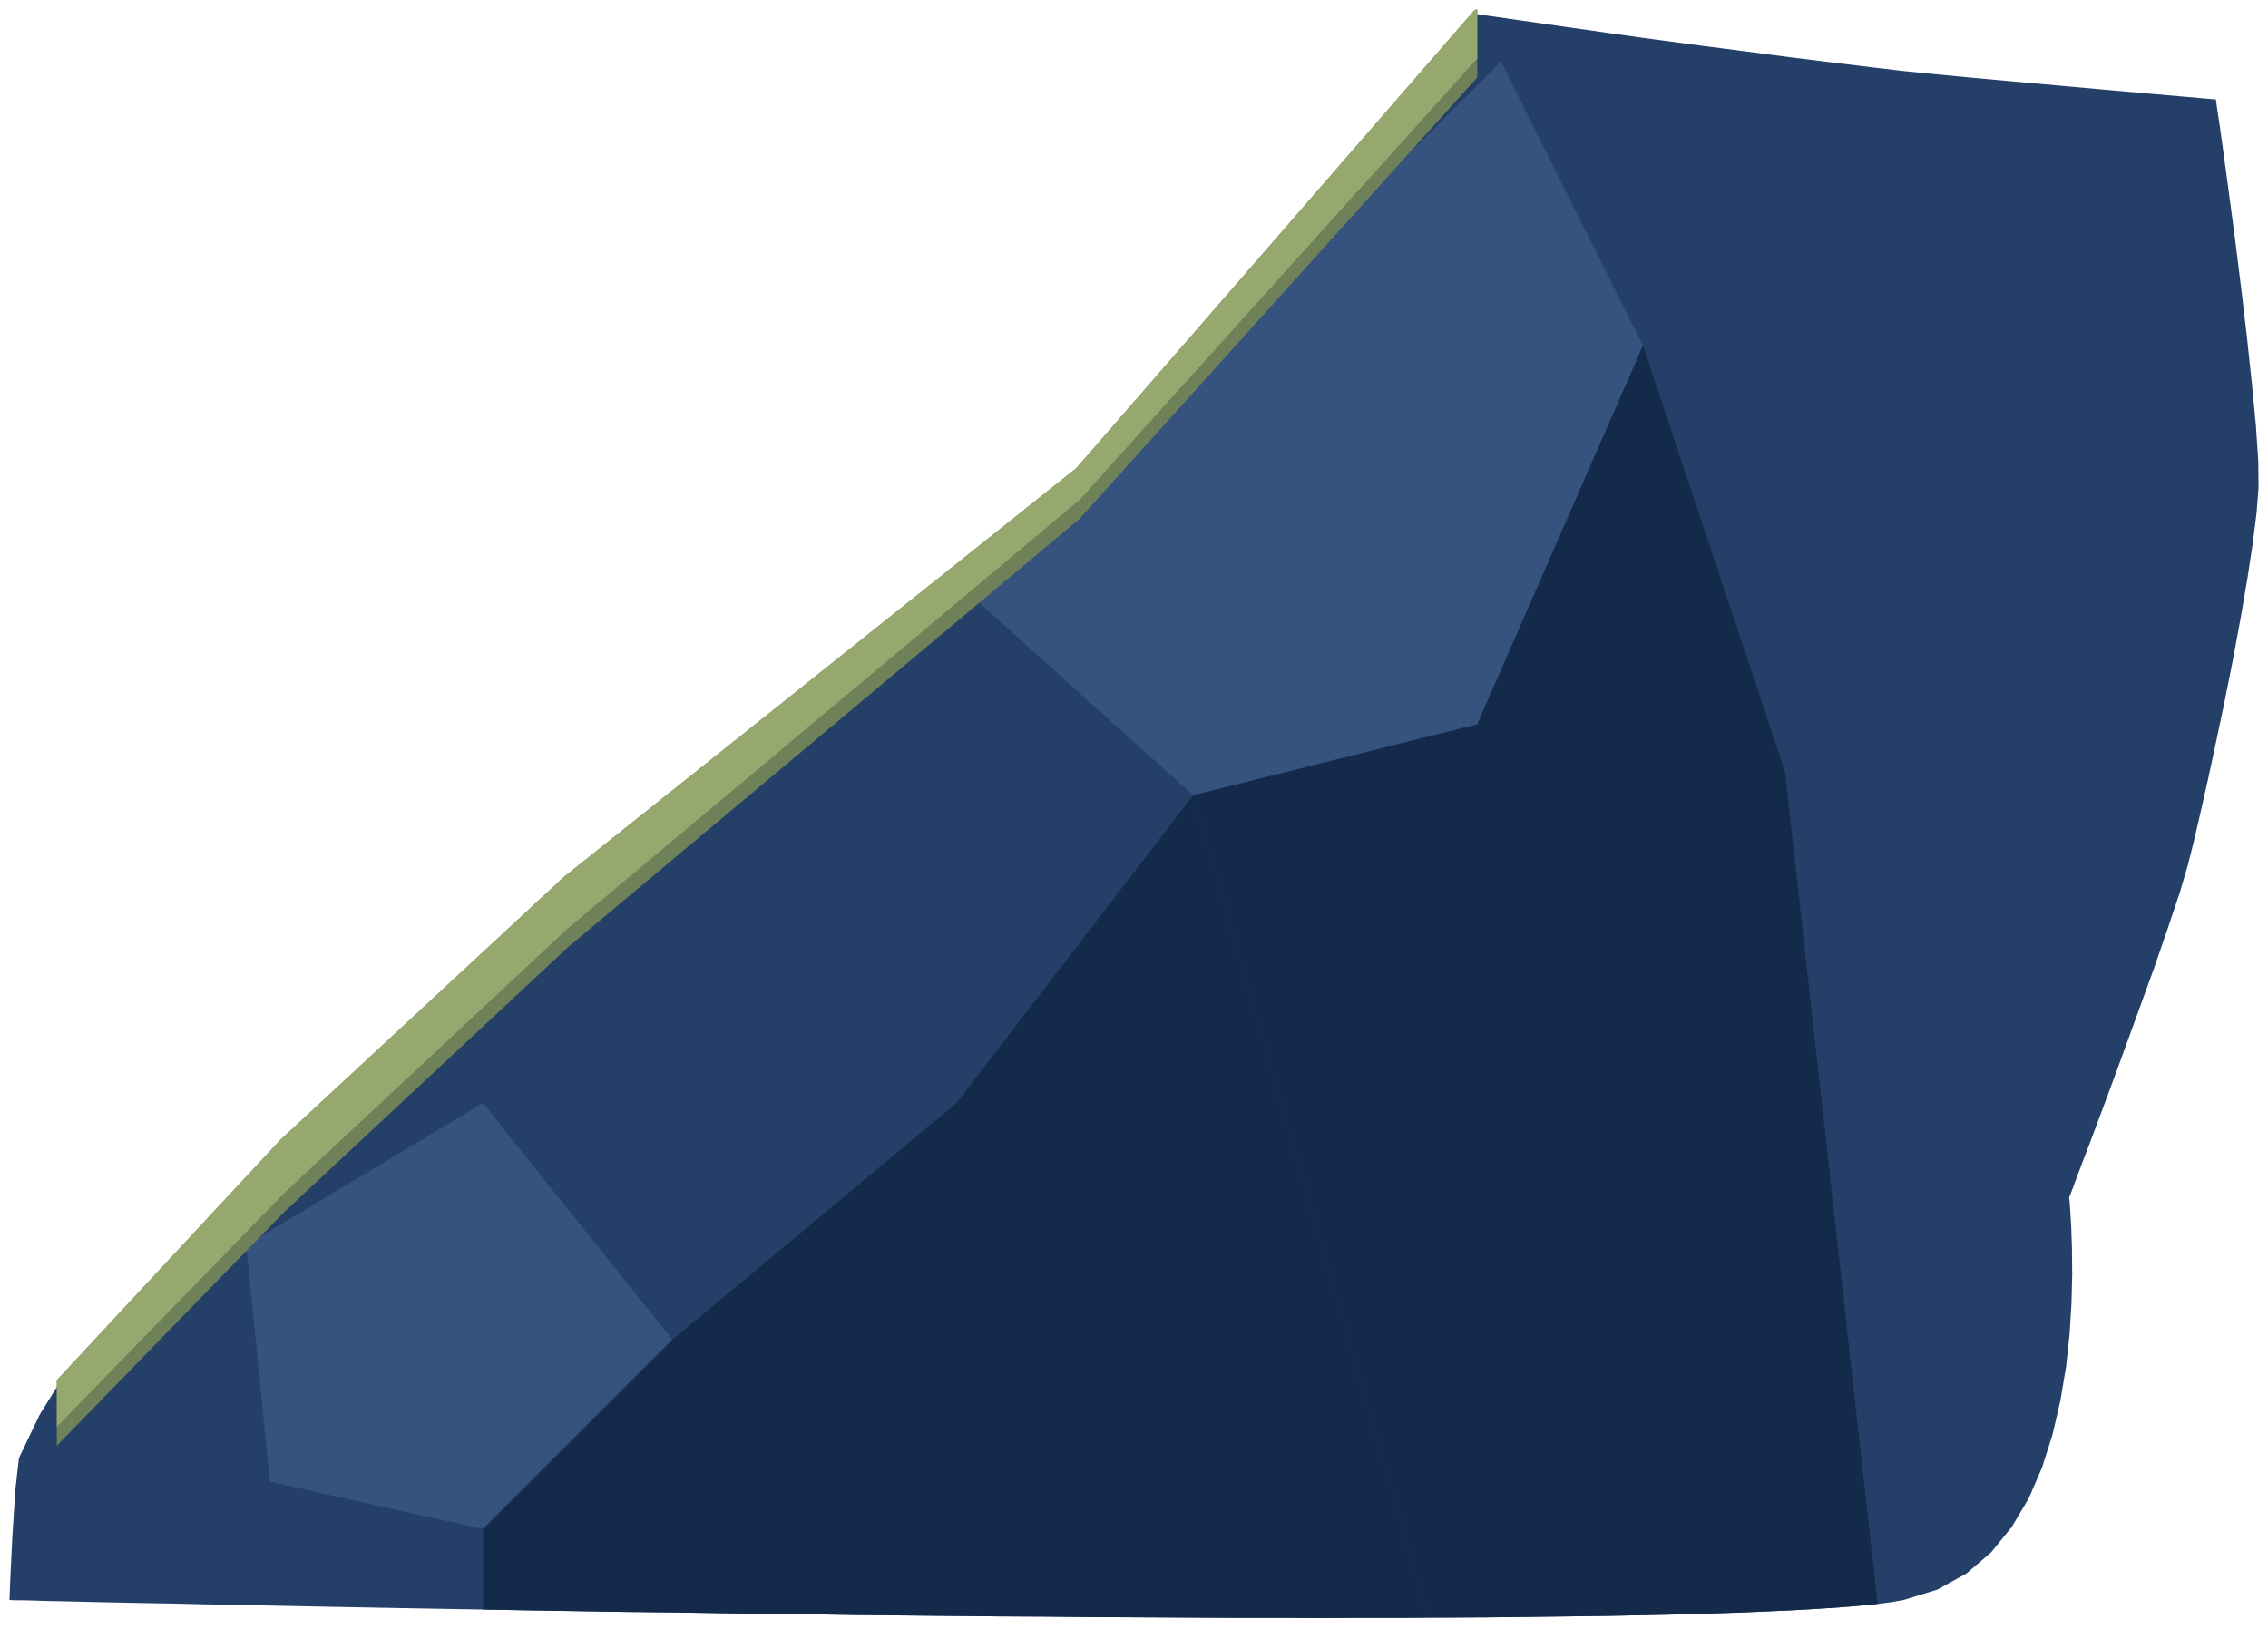
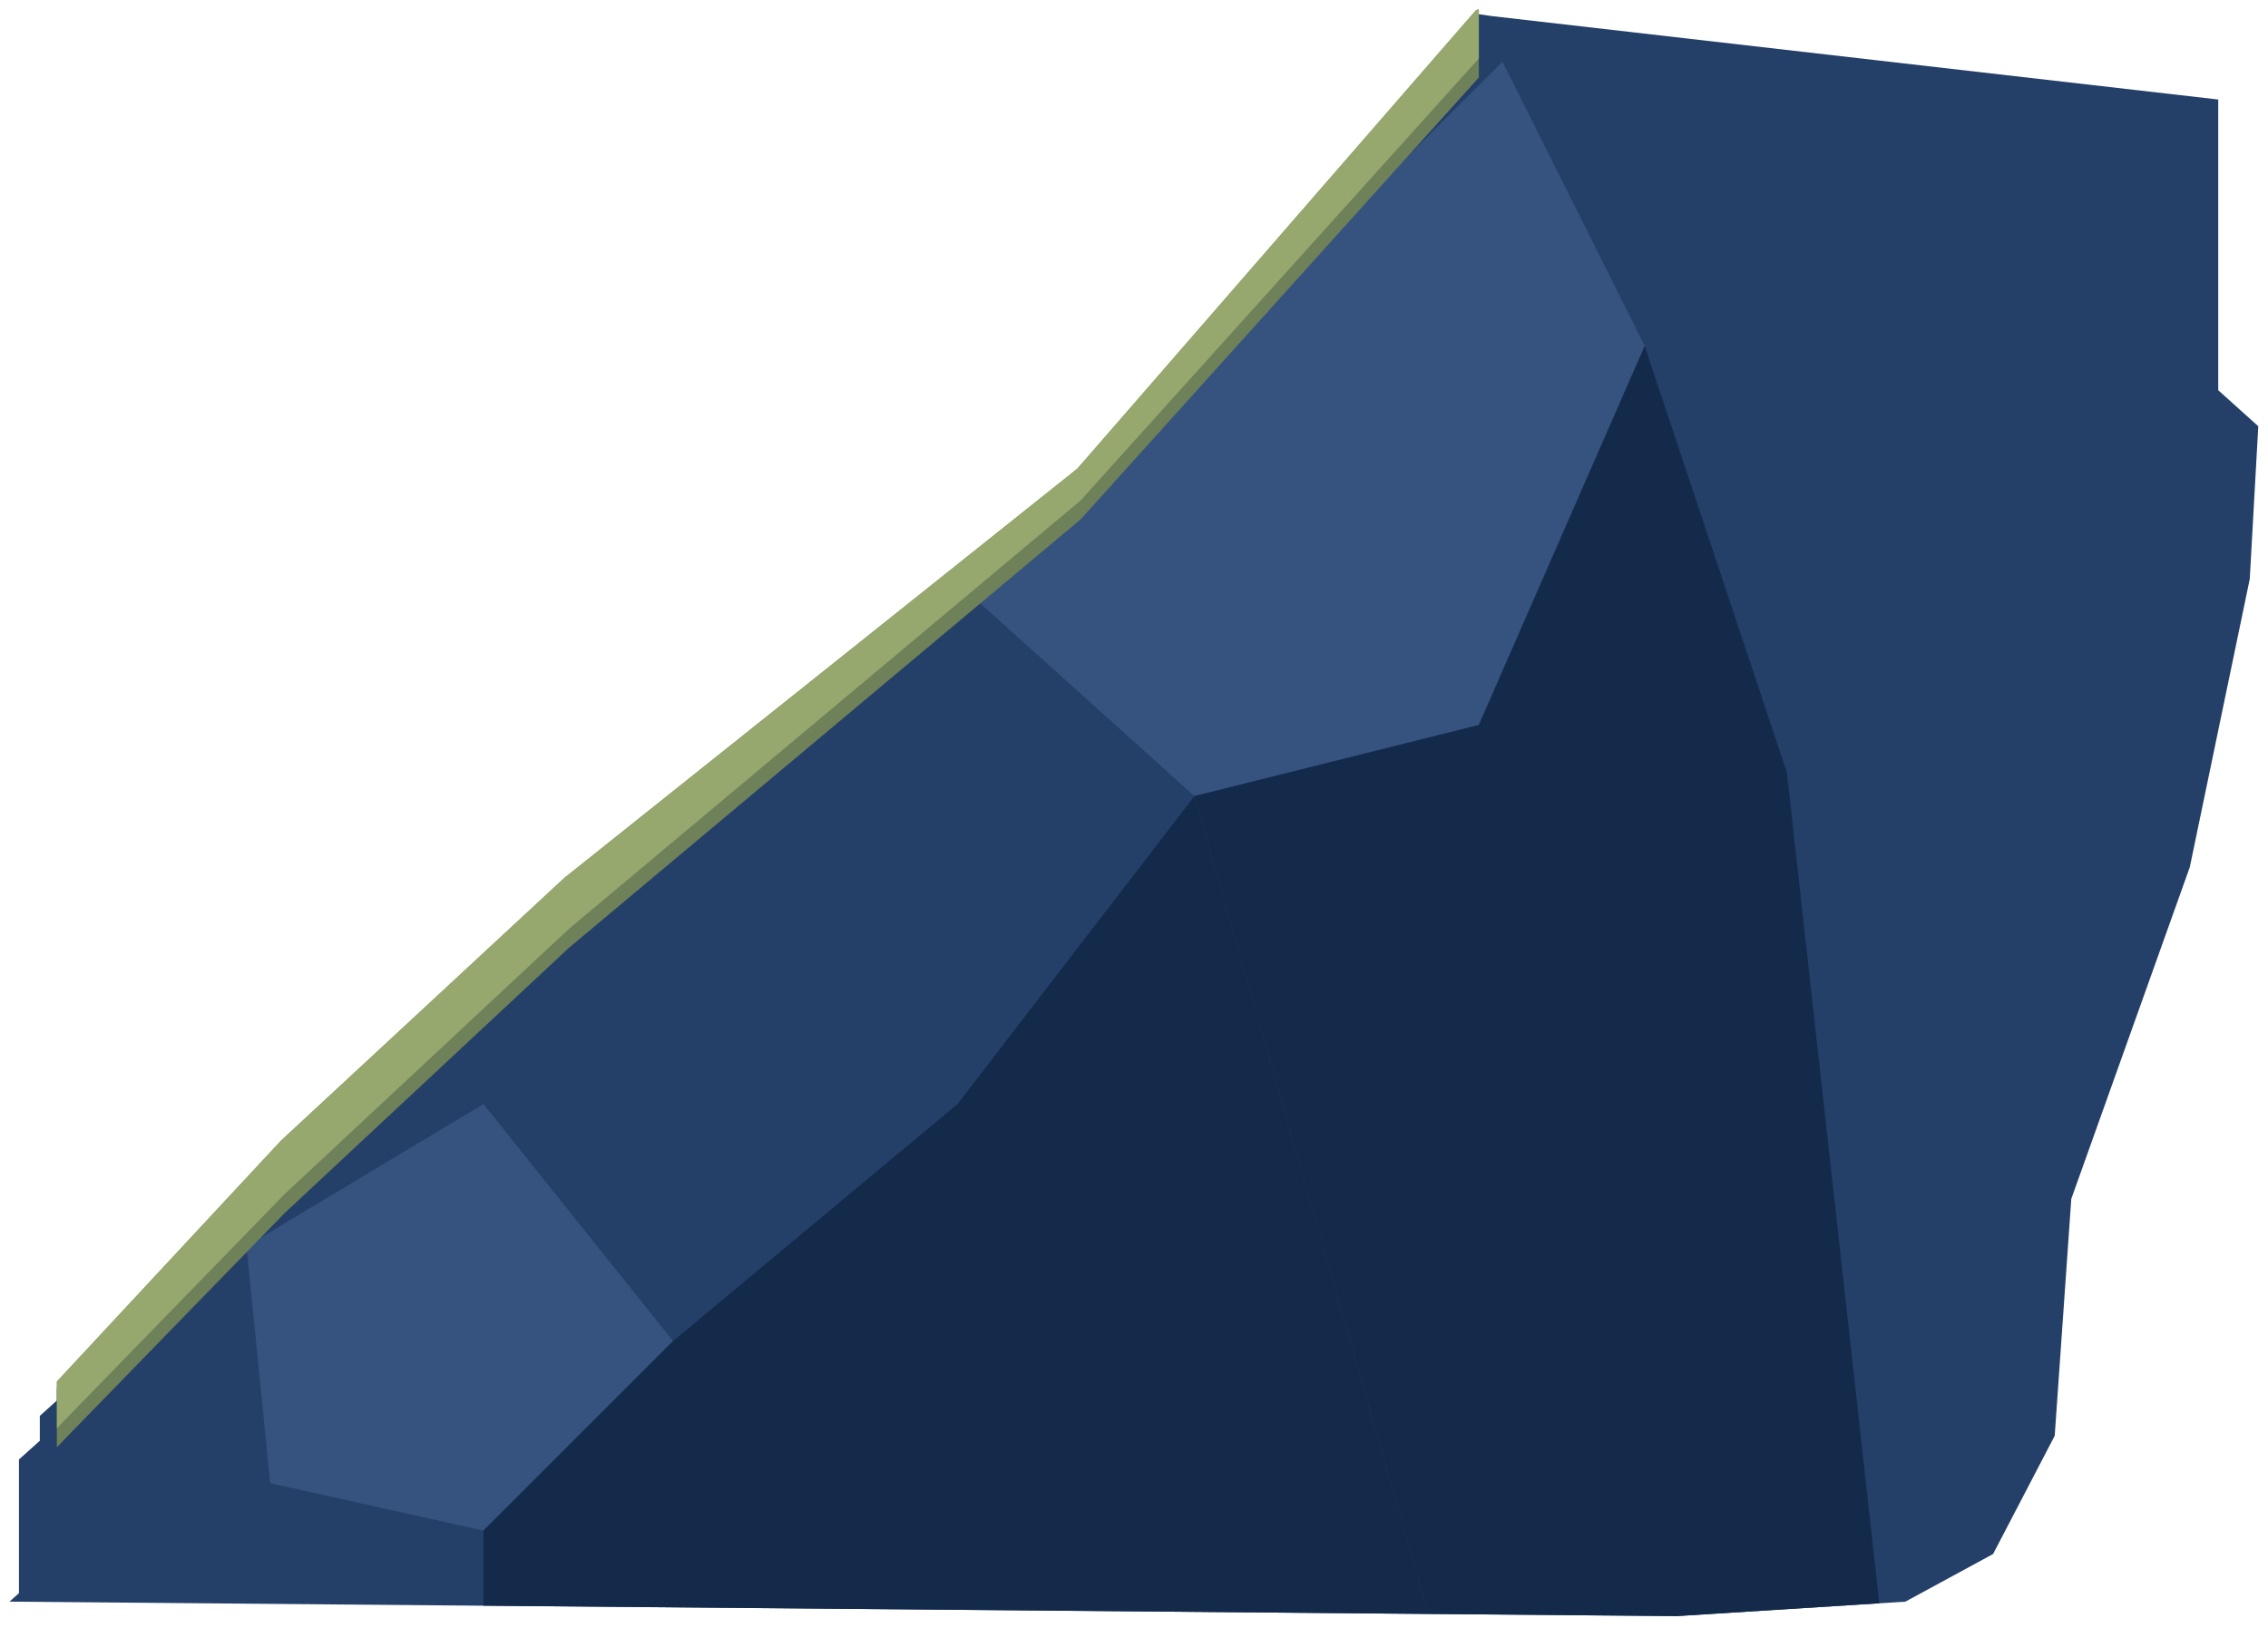
- <svg xmlns="http://www.w3.org/2000/svg" width="958" height="688" viewBox="4496 3494 958 688">
-   <path d="M4520 4080 L4512.8 4091.6 L4504 4110 L4502.5 4123.2 L4501.2 4143.4 L4500.3 4161.9 L4500 4170 L4500.7 4170 L4502.6 4170.1 L4505.7 4170.1 L4510.1 4170.2 L4515.6 4170.4 L4522.1 4170.5 L4529.8 4170.7 L4538.4 4170.9 L4548.1 4171.1 L4558.6 4171.3 L4570 4171.5 L4582.3 4171.8 L4595.4 4172 L4609.2 4172.3 L4623.7 4172.6 L4638.9 4172.9 L4654.7 4173.2 L4671.1 4173.5 L4688.1 4173.8 L4705.5 4174.1 L4723.4 4174.4 L4741.7 4174.7 L4760.3 4175 L4779.3 4175.2 L4798.5 4175.5 L4818 4175.8 L4837.6 4176 L4857.4 4176.3 L4877.3 4176.5 L4897.3 4176.7 L4917.3 4176.9 L4937.2 4177 L4957.1 4177.2 L4976.9 4177.3 L4996.5 4177.4 L5015.9 4177.5 L5035.1 4177.5 L5053.9 4177.6 L5072.5 4177.5 L5090.6 4177.5 L5108.4 4177.4 L5125.7 4177.3 L5142.4 4177.1 L5158.7 4176.9 L5174.3 4176.7 L5189.3 4176.4 L5203.6 4176.1 L5217.2 4175.7 L5230.1 4175.3 L5242.1 4174.8 L5253.3 4174.3 L5263.6 4173.7 L5272.9 4173.1 L5281.3 4172.4 L5288.6 4171.7 L5294.9 4170.9 L5300 4170 L5314.3 4165.6 L5326.6 4158.8 L5337 4149.9 L5345.7 4139.2 L5352.9 4127.1 L5358.6 4113.9 L5363 4100 L5366.3 4085.8 L5368.7 4071.5 L5370.2 4057.6 L5371 4044.5 L5371.3 4032.4 L5371.2 4021.6 L5370.9 4012.7 L5370.5 4005.9 L5370.2 4001.5 L5370 4000 L5371.2 3996.9 L5374.4 3988.3 L5379.3 3975.4 L5385.3 3959.4 L5392 3941.2 L5398.9 3922.2 L5405.7 3903.5 L5411.7 3886.1 L5416.7 3871.2 L5420 3860 L5422.5 3850.2 L5425.4 3837.7 L5428.7 3823.1 L5432.2 3806.8 L5435.8 3789.7 L5439.3 3772.1 L5442.5 3754.8 L5445.3 3738.4 L5447.6 3723.3 L5449.2 3710.4 L5450 3700 L5449.9 3688.9 L5448.9 3673.9 L5447.2 3656 L5445.1 3636.4 L5442.7 3616 L5440.2 3595.9 L5437.7 3577.1 L5435.5 3560.7 L5433.7 3547.7 L5432.4 3539.1 L5432 3536 L5428.3 3535.7 L5418.1 3534.8 L5403.2 3533.5 L5384.9 3531.9 L5365 3530.1 L5345 3528.3 L5326.4 3526.6 L5310.9 3525.1 L5300 3524 L5287.2 3522.5 L5270.8 3520.5 L5252.2 3518.2 L5233.2 3515.7 L5215.4 3513.4 L5200.5 3511.4 L5190 3510 L5175.8 3508 L5157.6 3505.4 L5139.5 3502.8 L5125.6 3500.8 L5120 3500 L4952 3693.2 L4736 3865.6 L4616 3976.9 Z" fill="#244069" />
+ <svg xmlns="http://www.w3.org/2000/svg" width="957" height="687" viewBox="4496 3494 957 687">
+   <path d="M4520 4080 L4520 4085.1 L4512.8 4091.6 L4512.8 4102.1 L4504 4110 L4504 4166.4 L4500 4170 L5203.6 4176.1 L5300 4170 L5337 4149.9 L5363 4100 L5370 4000 L5420 3860 L5445.3 3738.4 L5448.9 3673.9 L5432 3658.7 L5432 3536 L5125.6 3500.8 L5120 3500 L4952 3693.2 L4736 3865.6 L4616 3976.9 Z" fill="#244069" />
  <path d="M4952 3693.2 L4938.9 3703.7 L4900 3740 L5000 3830 L5120 3800 L5190 3640 L5130 3520 L5050 3600 L4960.2 3683.8 Z" fill="#35537e" />
  <path d="M4610 4120 L4700 4140 L4780 4060 L4700 3960 L4600 4020 Z" fill="#35537e" />
-   <path d="M5108.4 4177.4 L5125.7 4177.3 L5142.4 4177.1 L5158.7 4176.9 L5174.3 4176.7 L5189.3 4176.4 L5203.6 4176.1 L5217.2 4175.7 L5230.1 4175.3 L5242.1 4174.8 L5253.3 4174.3 L5263.6 4173.7 L5272.9 4173.1 L5281.3 4172.4 L5288.6 4171.7 L5289.1 4171.6 L5250 3820 L5190 3640 L5120 3800 L5000 3830 L5099.3 4177.4 Z" fill="#142a4b" />
-   <path d="M4705.5 4174.1 L4723.4 4174.4 L4741.7 4174.7 L4760.3 4175 L4779.3 4175.2 L4798.5 4175.5 L4818 4175.8 L4837.6 4176 L4857.4 4176.3 L4877.3 4176.5 L4897.3 4176.7 L4917.3 4176.9 L4937.2 4177 L4957.1 4177.2 L4976.9 4177.3 L4996.5 4177.4 L5015.9 4177.5 L5035.1 4177.5 L5053.9 4177.6 L5072.5 4177.5 L5090.6 4177.5 L5099.3 4177.4 L5000 3830 L4900 3960 L4780 4060 L4700 4140 L4700 4174 Z" fill="#142a4b" />
+   <path d="M5203.6 4176.1 L5289 4170.7 L5250 3820 L5190 3640 L5120 3800 L5000 3830 L5098.6 4175.2 Z" fill="#142a4b" />
+   <path d="M5098.6 4175.2 L5000 3830 L4900 3960 L4780 4060 L4700 4140 L4700 4171.7 Z" fill="#142a4b" />
  <path d="M5119.9 3498 L5119.7 3498 L5119.5 3498.1 L5119.3 3498.1 L5119.1 3498.2 L5118.9 3498.3 L5118.8 3498.4 L5118.7 3498.4 L4952 3690.2 L4951.9 3690.3 L4950.6 3691.8 L4734.8 3864 L4734.6 3864.1 L4614.6 3975.4 L4614.5 3975.5 L4520 4077.1 L4520 4104.8 L4616 4006.1 L4736 3894.1 L4952 3713.2 L5120 3526.7 L5120 3498 Z" fill="#6f8158" />
  <path d="M5119.9 3498 L5119.7 3498 L5119.5 3498.1 L5119.3 3498.1 L5119.1 3498.2 L5118.9 3498.3 L5118.8 3498.4 L5118.7 3498.4 L4952 3690.2 L4951.9 3690.3 L4950.6 3691.8 L4734.8 3864 L4734.6 3864.1 L4614.6 3975.4 L4614.5 3975.5 L4520 4077.1 L4520 4096.8 L4616 3998.1 L4736 3886.1 L4952 3705.2 L5120 3518.7 L5120 3498 Z" fill="#96a86e" />
</svg>
